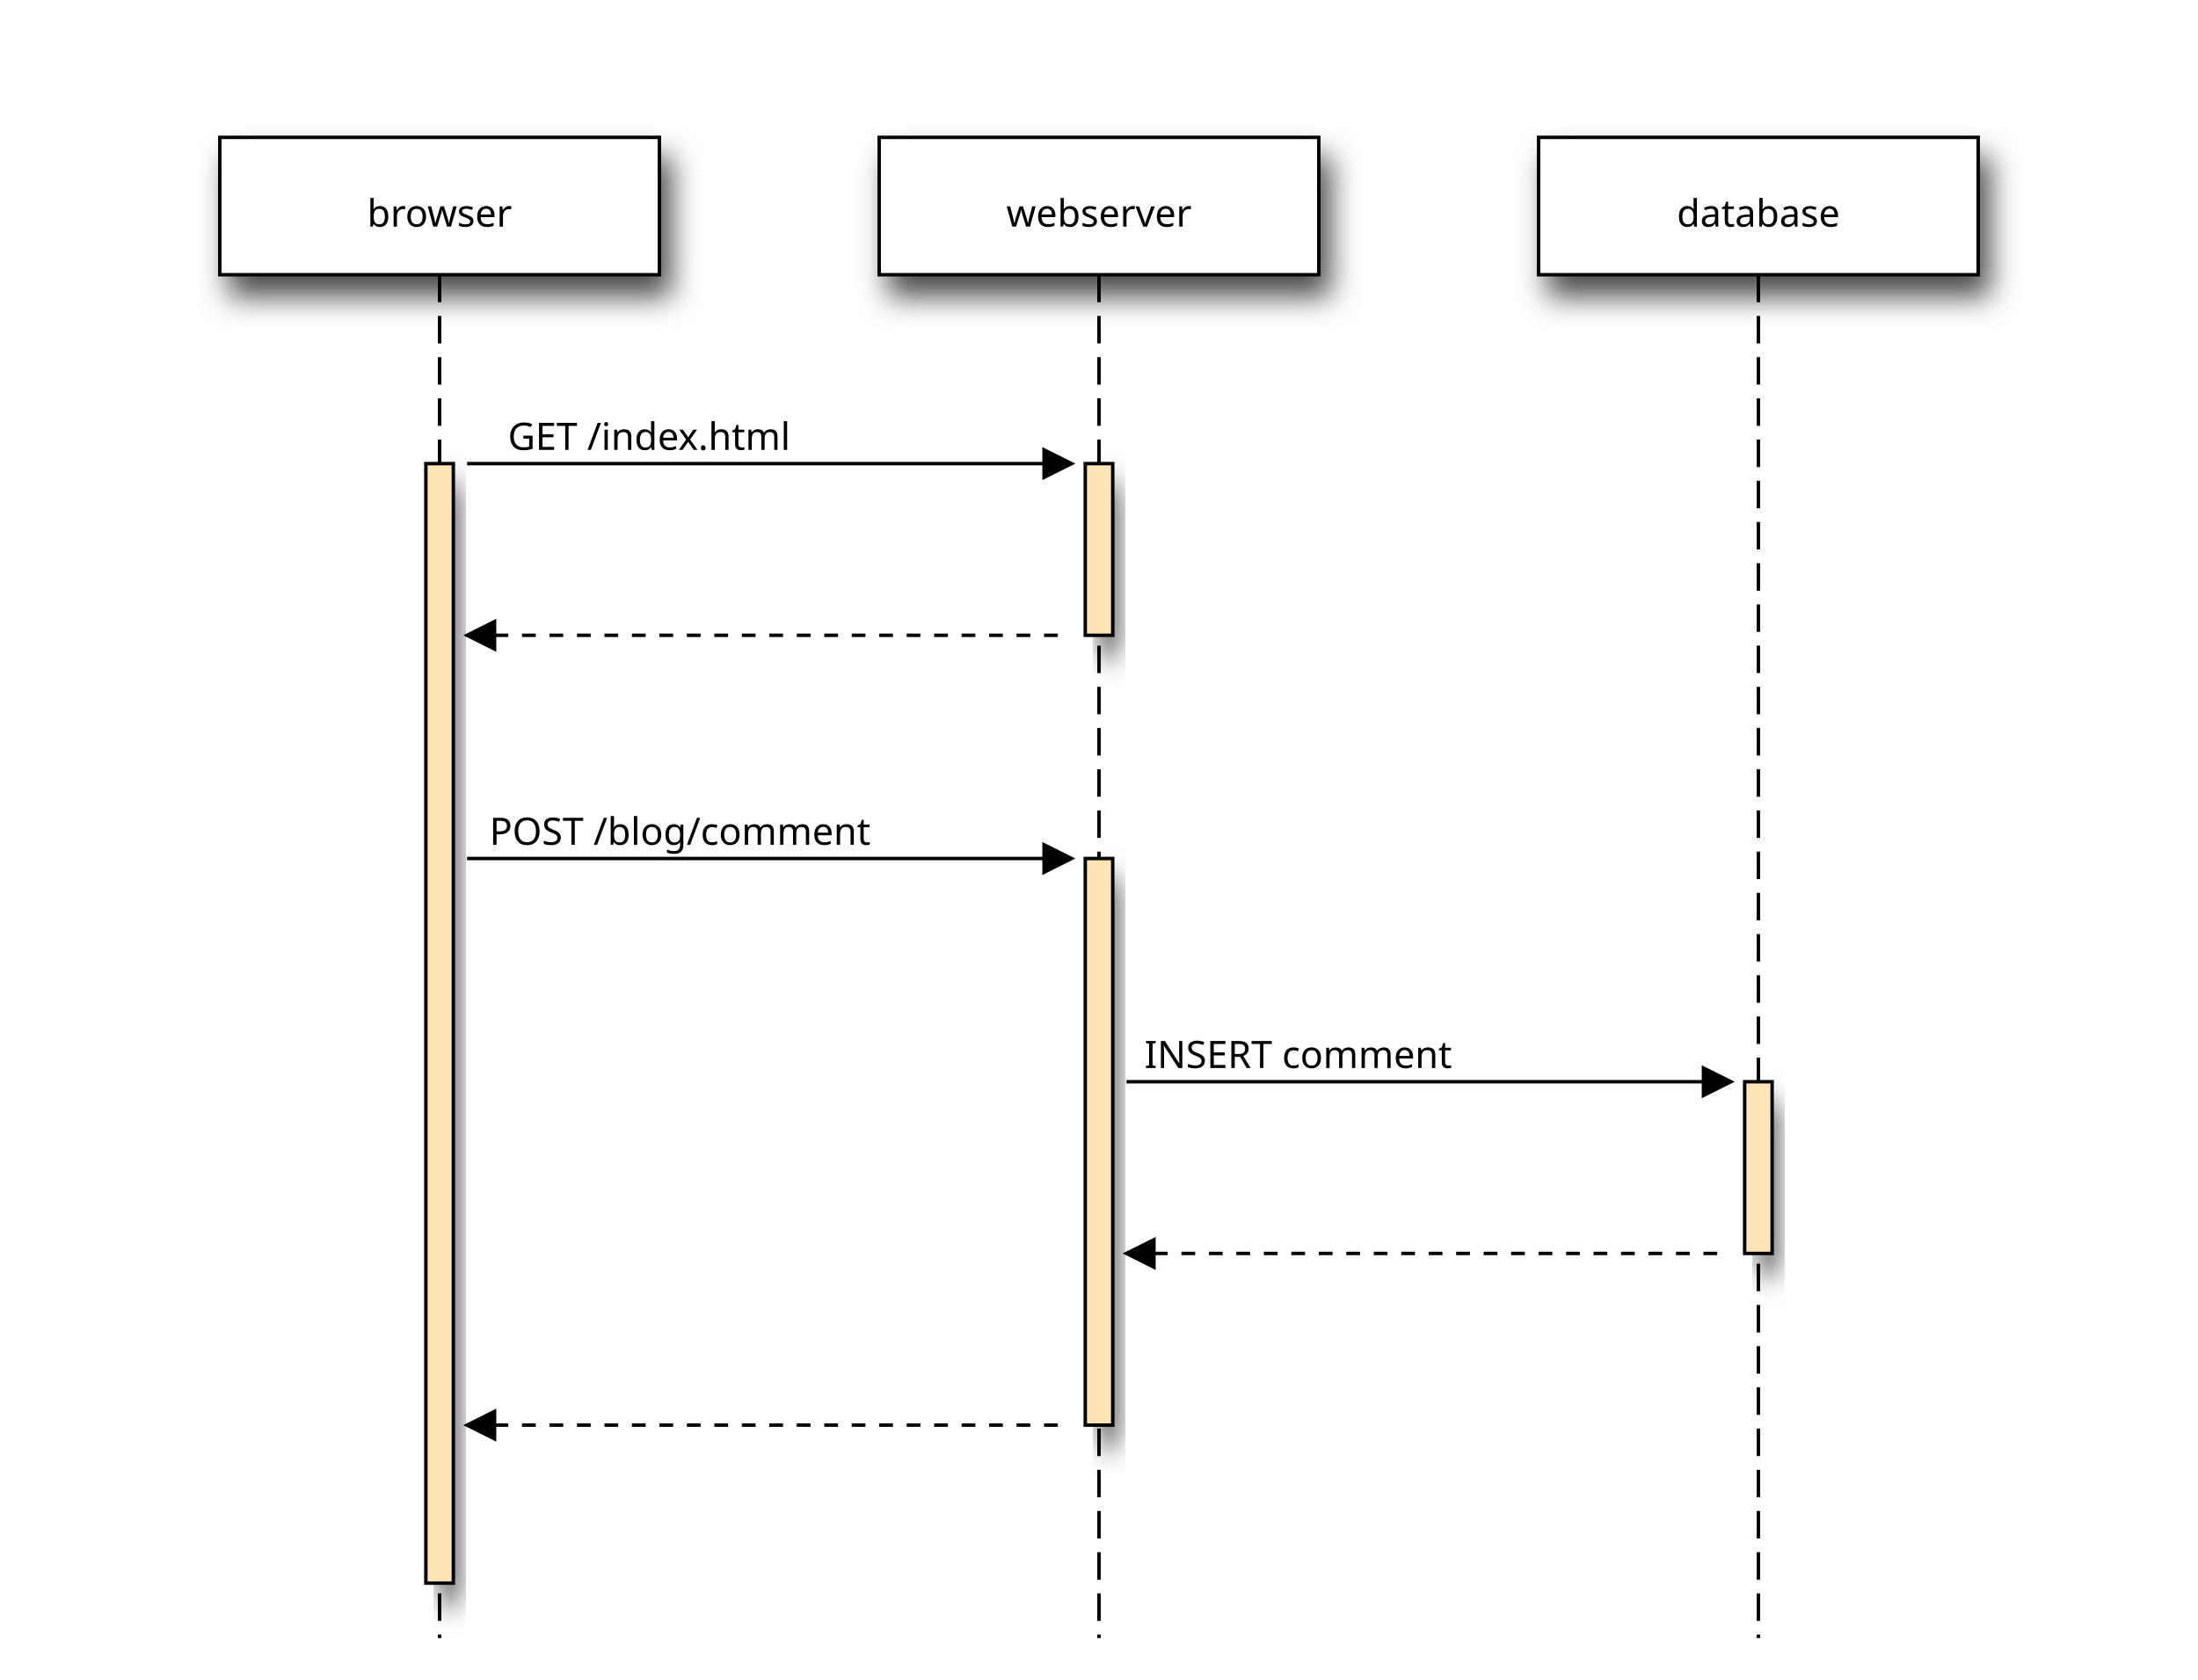
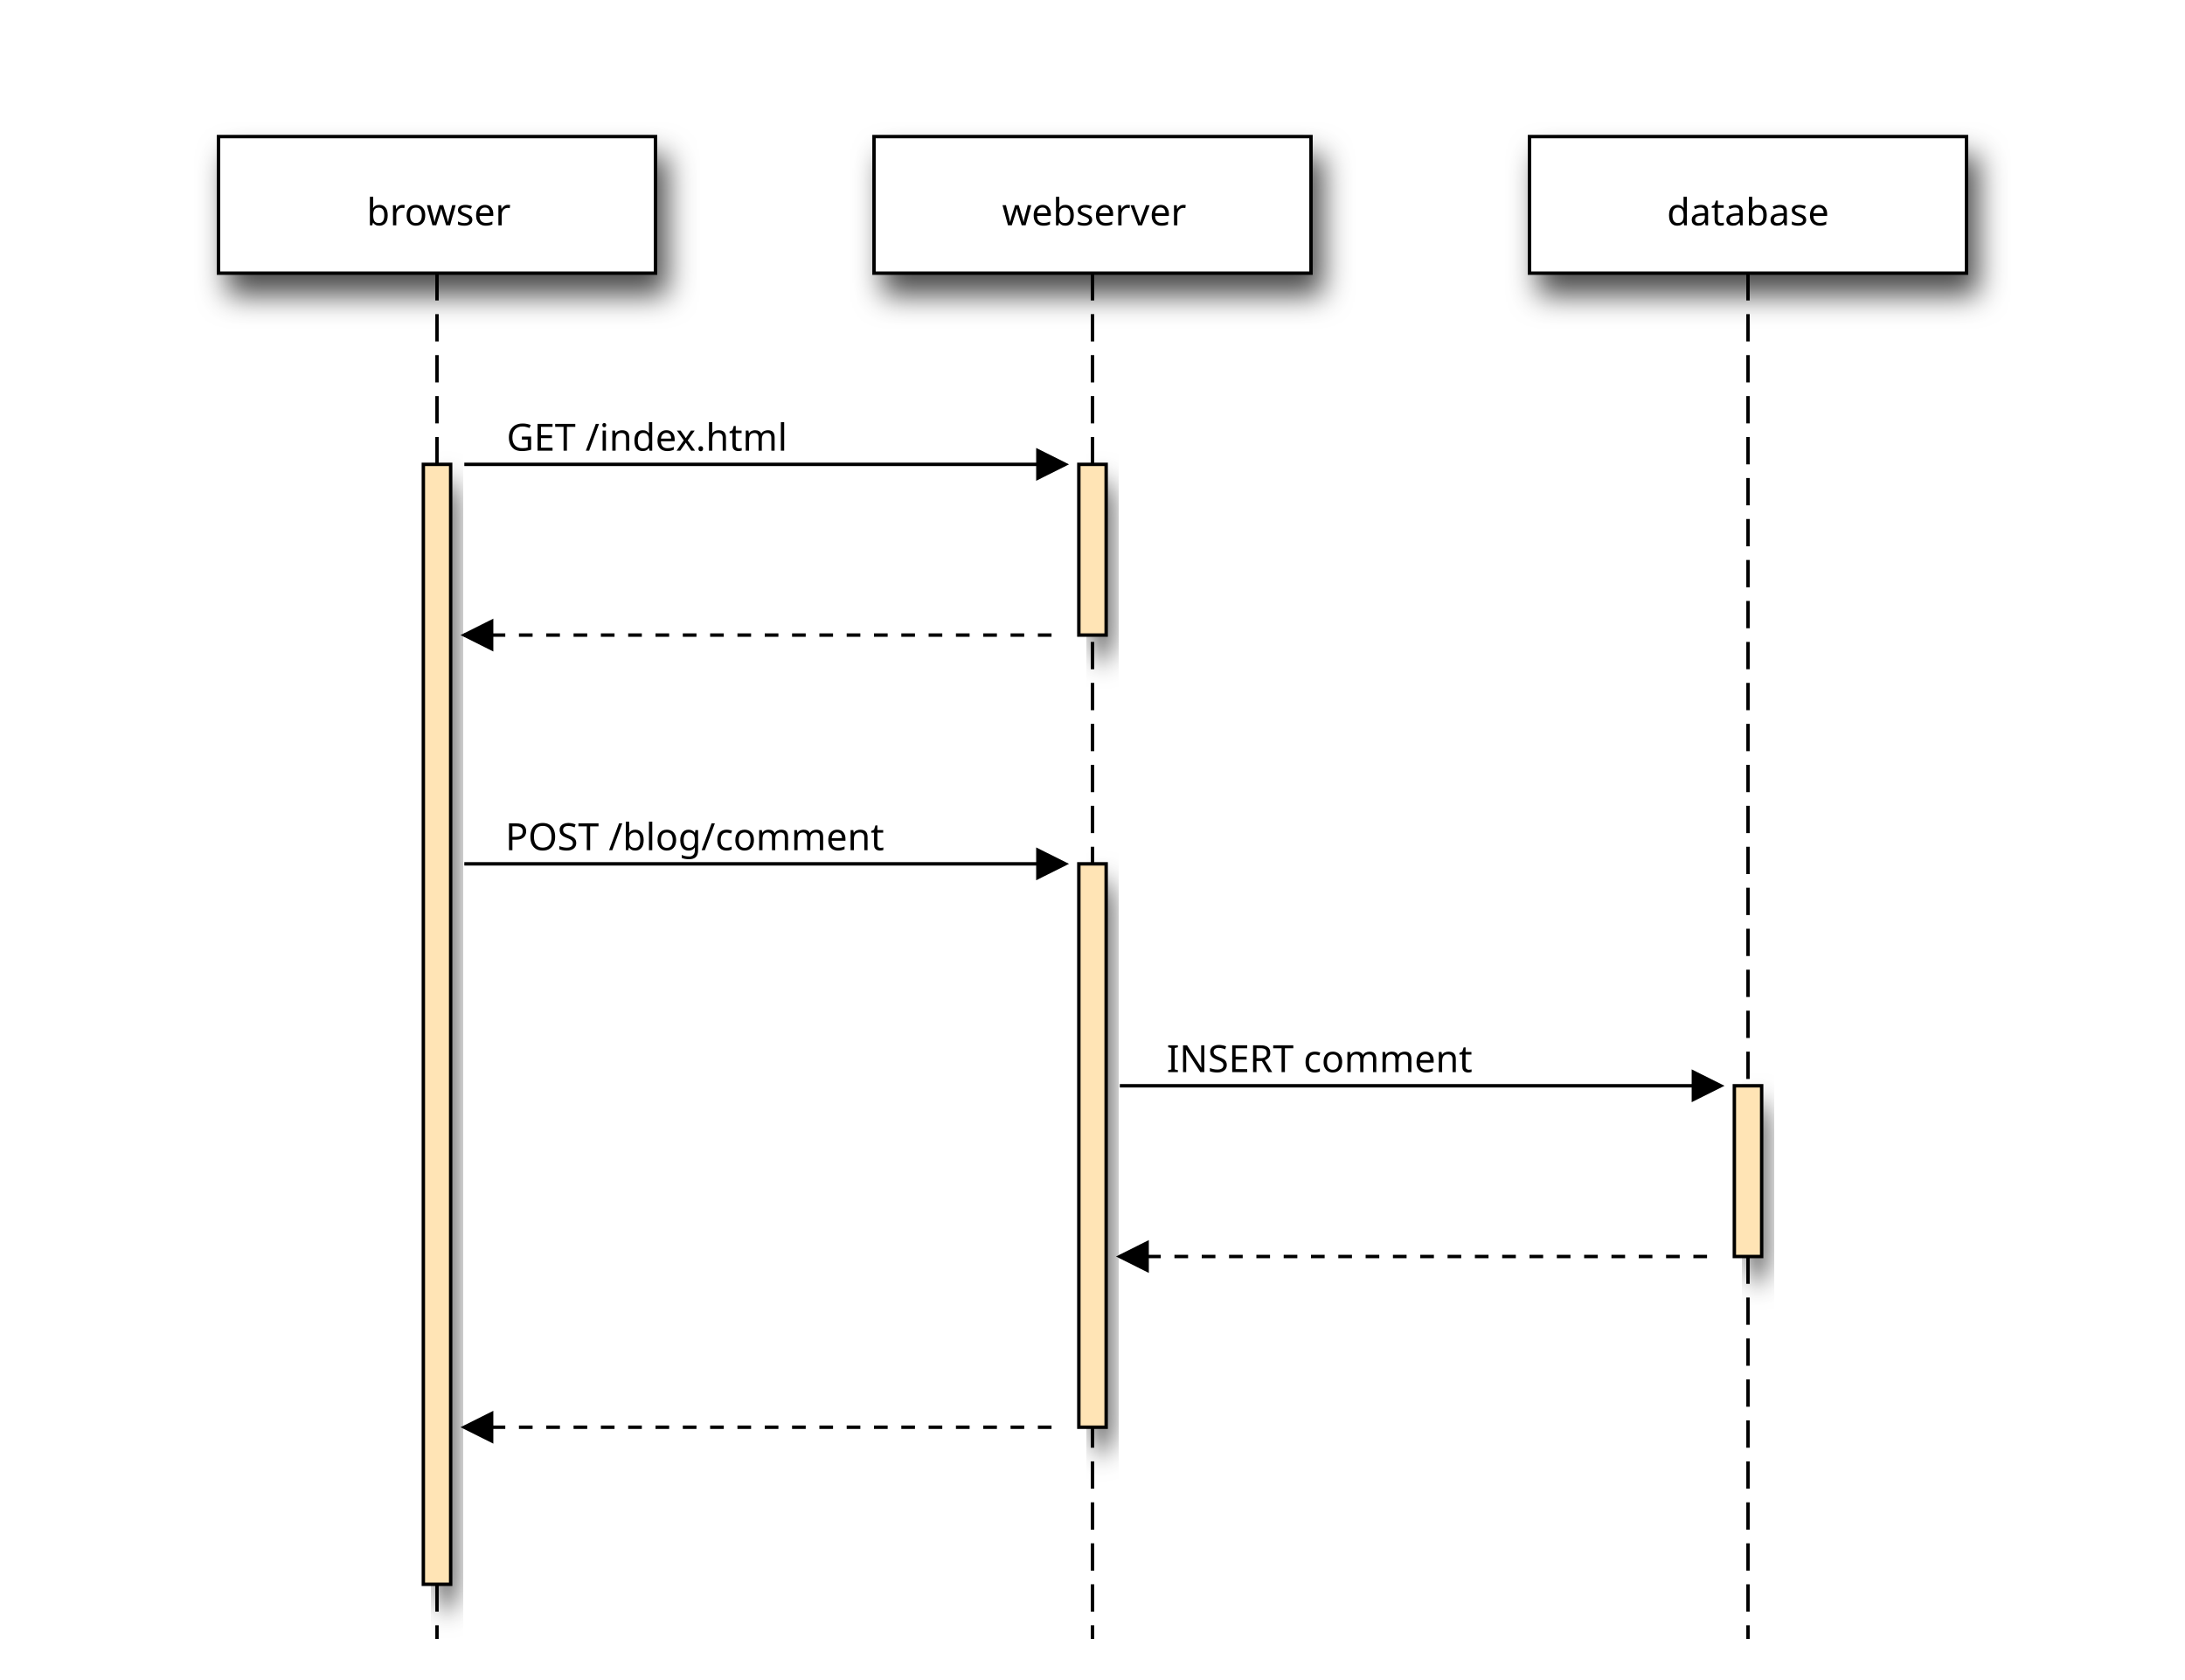
- <svg xmlns="http://www.w3.org/2000/svg" viewBox="0 0 640 489" width="640px" height="489px">
+ <svg xmlns="http://www.w3.org/2000/svg" viewBox="0 0 640 492" width="640px" height="492px">
  <defs id="defs_block">
    <filter height="1.504" id="filter_blur" width="1.157" x="-0.079" y="-0.252">
      <feGaussianBlur id="feGaussianBlur3780" stdDeviation="4.2" />
    </filter>
  </defs>
-   <rect fill="rgb(0,0,0)" height="326" style="filter:url(#filter_blur);opacity:0.7;fill-opacity:1" width="8" x="127" y="141" />
-   <rect fill="rgb(0,0,0)" height="50" style="filter:url(#filter_blur);opacity:0.7;fill-opacity:1" width="8" x="319" y="141" />
-   <rect fill="rgb(0,0,0)" height="165" style="filter:url(#filter_blur);opacity:0.7;fill-opacity:1" width="8" x="319" y="256" />
-   <rect fill="rgb(0,0,0)" height="50" style="filter:url(#filter_blur);opacity:0.7;fill-opacity:1" width="8" x="511" y="321" />
+   <rect fill="rgb(0,0,0)" height="328" style="filter:url(#filter_blur);opacity:0.7;fill-opacity:1" width="8" x="127" y="142" />
+   <rect fill="rgb(0,0,0)" height="50" style="filter:url(#filter_blur);opacity:0.7;fill-opacity:1" width="8" x="319" y="142" />
+   <rect fill="rgb(0,0,0)" height="165" style="filter:url(#filter_blur);opacity:0.7;fill-opacity:1" width="8" x="319" y="259" />
+   <rect fill="rgb(0,0,0)" height="50" style="filter:url(#filter_blur);opacity:0.7;fill-opacity:1" width="8" x="511" y="324" />
  <rect fill="rgb(0,0,0)" height="40" stroke="rgb(0,0,0)" style="filter:url(#filter_blur);opacity:0.7;fill-opacity:1" width="128" x="67" y="46" />
  <rect fill="rgb(0,0,0)" height="40" stroke="rgb(0,0,0)" style="filter:url(#filter_blur);opacity:0.7;fill-opacity:1" width="128" x="259" y="46" />
  <rect fill="rgb(0,0,0)" height="40" stroke="rgb(0,0,0)" style="filter:url(#filter_blur);opacity:0.7;fill-opacity:1" width="128" x="451" y="46" />
-   <path d="M 128 80 L 128 477" fill="none" stroke="rgb(0,0,0)" stroke-dasharray="8 4" />
-   <rect fill="moccasin" height="326" stroke="rgb(0,0,0)" width="8" x="124" y="135" />
-   <path d="M 320 80 L 320 477" fill="none" stroke="rgb(0,0,0)" stroke-dasharray="8 4" />
-   <rect fill="moccasin" height="50" stroke="rgb(0,0,0)" width="8" x="316" y="135" />
-   <rect fill="moccasin" height="165" stroke="rgb(0,0,0)" width="8" x="316" y="250" />
-   <path d="M 512 80 L 512 477" fill="none" stroke="rgb(0,0,0)" stroke-dasharray="8 4" />
-   <rect fill="moccasin" height="50" stroke="rgb(0,0,0)" width="8" x="508" y="315" />
+   <path d="M 128 80 L 128 480" fill="none" stroke="rgb(0,0,0)" stroke-dasharray="8 4" />
+   <rect fill="moccasin" height="328" stroke="rgb(0,0,0)" width="8" x="124" y="136" />
+   <path d="M 320 80 L 320 480" fill="none" stroke="rgb(0,0,0)" stroke-dasharray="8 4" />
+   <rect fill="moccasin" height="50" stroke="rgb(0,0,0)" width="8" x="316" y="136" />
+   <rect fill="moccasin" height="165" stroke="rgb(0,0,0)" width="8" x="316" y="253" />
+   <path d="M 512 80 L 512 480" fill="none" stroke="rgb(0,0,0)" stroke-dasharray="8 4" />
+   <rect fill="moccasin" height="50" stroke="rgb(0,0,0)" width="8" x="508" y="318" />
  <rect fill="rgb(255,255,255)" height="40" stroke="rgb(0,0,0)" width="128" x="64" y="40" />
-   <text fill="rgb(0,0,0)" font-family="sans-serif" font-size="11" font-style="normal" font-weight="normal" text-anchor="middle" textLength="42" x="128.0" y="66">browser</text>
+   <text fill="rgb(0,0,0)" font-family="sans-serif" font-size="11" font-style="normal" font-weight="normal" text-anchor="middle" textLength="47" x="128.5" y="66">browser</text>
  <rect fill="rgb(255,255,255)" height="40" stroke="rgb(0,0,0)" width="128" x="256" y="40" />
-   <text fill="rgb(0,0,0)" font-family="sans-serif" font-size="11" font-style="normal" font-weight="normal" text-anchor="middle" textLength="54" x="320.0" y="66">webserver</text>
+   <text fill="rgb(0,0,0)" font-family="sans-serif" font-size="11" font-style="normal" font-weight="normal" text-anchor="middle" textLength="59" x="320.5" y="66">webserver</text>
  <rect fill="rgb(255,255,255)" height="40" stroke="rgb(0,0,0)" width="128" x="448" y="40" />
-   <text fill="rgb(0,0,0)" font-family="sans-serif" font-size="11" font-style="normal" font-weight="normal" text-anchor="middle" textLength="48" x="512.0" y="66">database</text>
-   <path d="M 136 135 L 312 135" fill="none" stroke="rgb(0,0,0)" />
-   <polygon fill="rgb(0,0,0)" points="304,131 312,135 304,139" stroke="rgb(0,0,0)" />
-   <path d="M 136 185 L 312 185" fill="none" stroke="rgb(0,0,0)" stroke-dasharray="4" />
-   <polygon fill="rgb(0,0,0)" points="144,181 136,185 144,189" stroke="rgb(0,0,0)" />
-   <path d="M 136 250 L 312 250" fill="none" stroke="rgb(0,0,0)" />
-   <polygon fill="rgb(0,0,0)" points="304,246 312,250 304,254" stroke="rgb(0,0,0)" />
-   <path d="M 328 315 L 504 315" fill="none" stroke="rgb(0,0,0)" />
-   <polygon fill="rgb(0,0,0)" points="496,311 504,315 496,319" stroke="rgb(0,0,0)" />
-   <path d="M 328 365 L 504 365" fill="none" stroke="rgb(0,0,0)" stroke-dasharray="4" />
-   <polygon fill="rgb(0,0,0)" points="336,361 328,365 336,369" stroke="rgb(0,0,0)" />
-   <path d="M 136 415 L 312 415" fill="none" stroke="rgb(0,0,0)" stroke-dasharray="4" />
-   <polygon fill="rgb(0,0,0)" points="144,411 136,415 144,419" stroke="rgb(0,0,0)" />
-   <text fill="rgb(0,0,0)" font-family="sans-serif" font-size="11" font-style="normal" font-weight="normal" text-anchor="middle" textLength="90" x="189.0" y="131">GET /index.html</text>
-   <text fill="rgb(0,0,0)" font-family="sans-serif" font-size="11" font-style="normal" font-weight="normal" text-anchor="middle" textLength="108" x="198.0" y="246">POST /blog/comment</text>
-   <text fill="rgb(0,0,0)" font-family="sans-serif" font-size="11" font-style="normal" font-weight="normal" text-anchor="middle" textLength="84" x="378.0" y="311">INSERT comment</text>
+   <text fill="rgb(0,0,0)" font-family="sans-serif" font-size="11" font-style="normal" font-weight="normal" text-anchor="middle" textLength="50" x="512.0" y="66">database</text>
+   <path d="M 136 136 L 312 136" fill="none" stroke="rgb(0,0,0)" />
+   <polygon fill="rgb(0,0,0)" points="304,132 312,136 304,140" stroke="rgb(0,0,0)" />
+   <path d="M 136 186 L 312 186" fill="none" stroke="rgb(0,0,0)" stroke-dasharray="4" />
+   <polygon fill="rgb(0,0,0)" points="144,182 136,186 144,190" stroke="rgb(0,0,0)" />
+   <path d="M 136 253 L 312 253" fill="none" stroke="rgb(0,0,0)" />
+   <polygon fill="rgb(0,0,0)" points="304,249 312,253 304,257" stroke="rgb(0,0,0)" />
+   <path d="M 328 318 L 504 318" fill="none" stroke="rgb(0,0,0)" />
+   <polygon fill="rgb(0,0,0)" points="496,314 504,318 496,322" stroke="rgb(0,0,0)" />
+   <path d="M 328 368 L 504 368" fill="none" stroke="rgb(0,0,0)" stroke-dasharray="4" />
+   <polygon fill="rgb(0,0,0)" points="336,364 328,368 336,372" stroke="rgb(0,0,0)" />
+   <path d="M 136 418 L 312 418" fill="none" stroke="rgb(0,0,0)" stroke-dasharray="4" />
+   <polygon fill="rgb(0,0,0)" points="144,414 136,418 144,422" stroke="rgb(0,0,0)" />
+   <text fill="rgb(0,0,0)" font-family="sans-serif" font-size="11" font-style="normal" font-weight="normal" text-anchor="middle" textLength="91" x="189.5" y="132">GET /index.html</text>
+   <text fill="rgb(0,0,0)" font-family="sans-serif" font-size="11" font-style="normal" font-weight="normal" text-anchor="middle" textLength="119" x="203.5" y="249">POST /blog/comment</text>
+   <text fill="rgb(0,0,0)" font-family="sans-serif" font-size="11" font-style="normal" font-weight="normal" text-anchor="middle" textLength="101" x="386.5" y="314">INSERT comment</text>
</svg>
